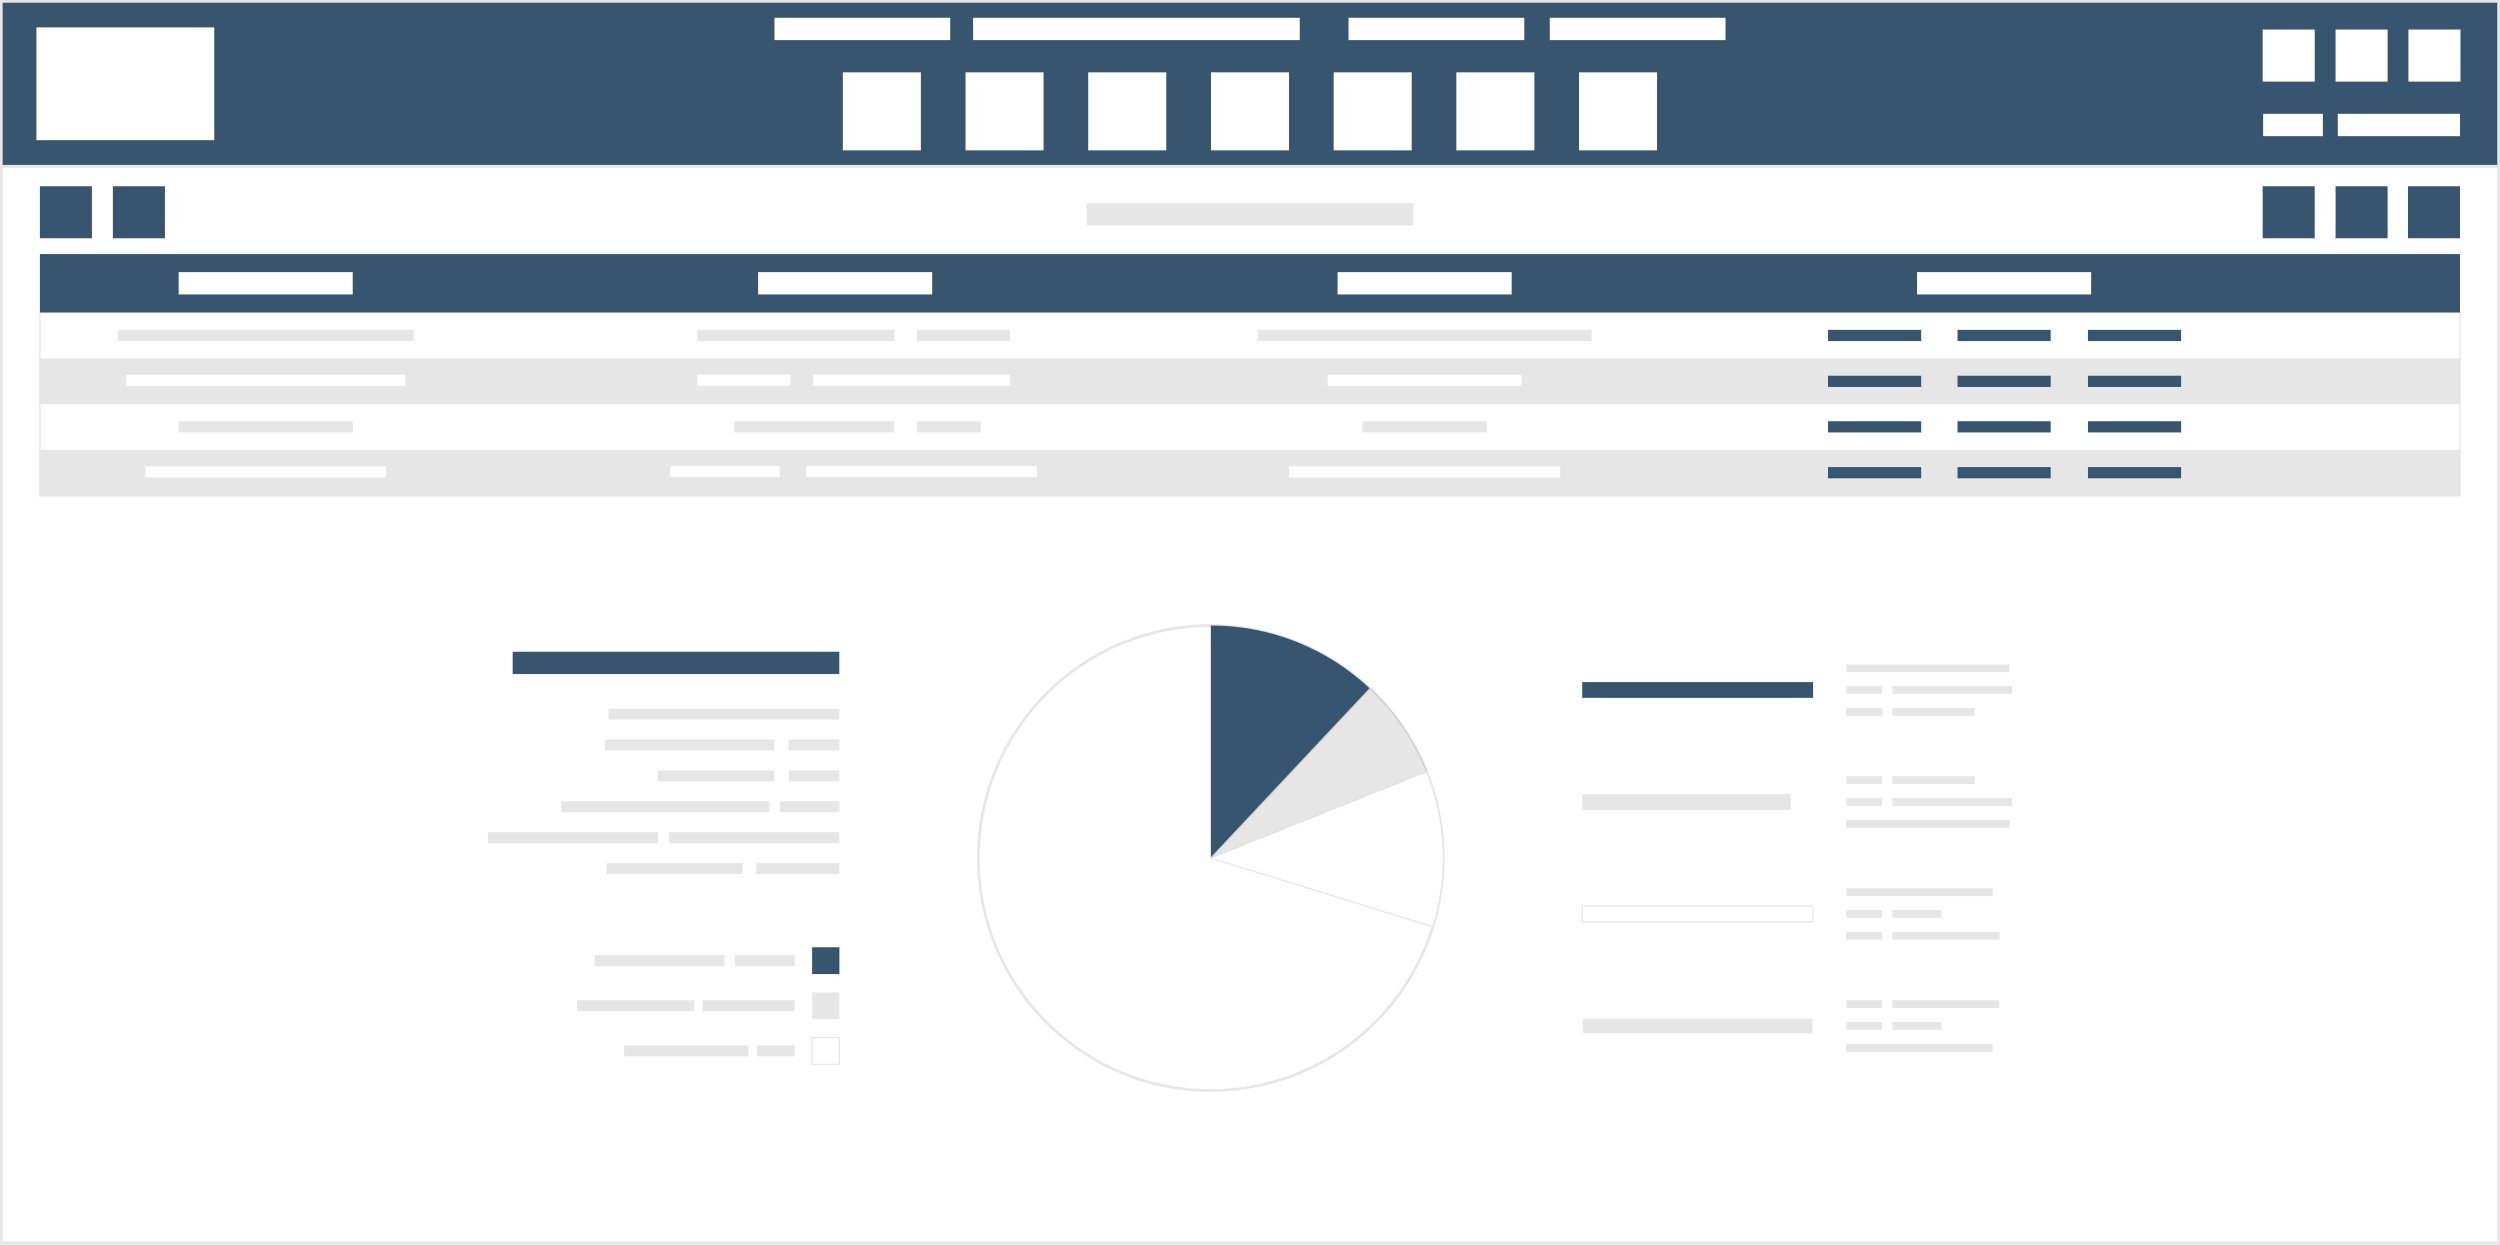
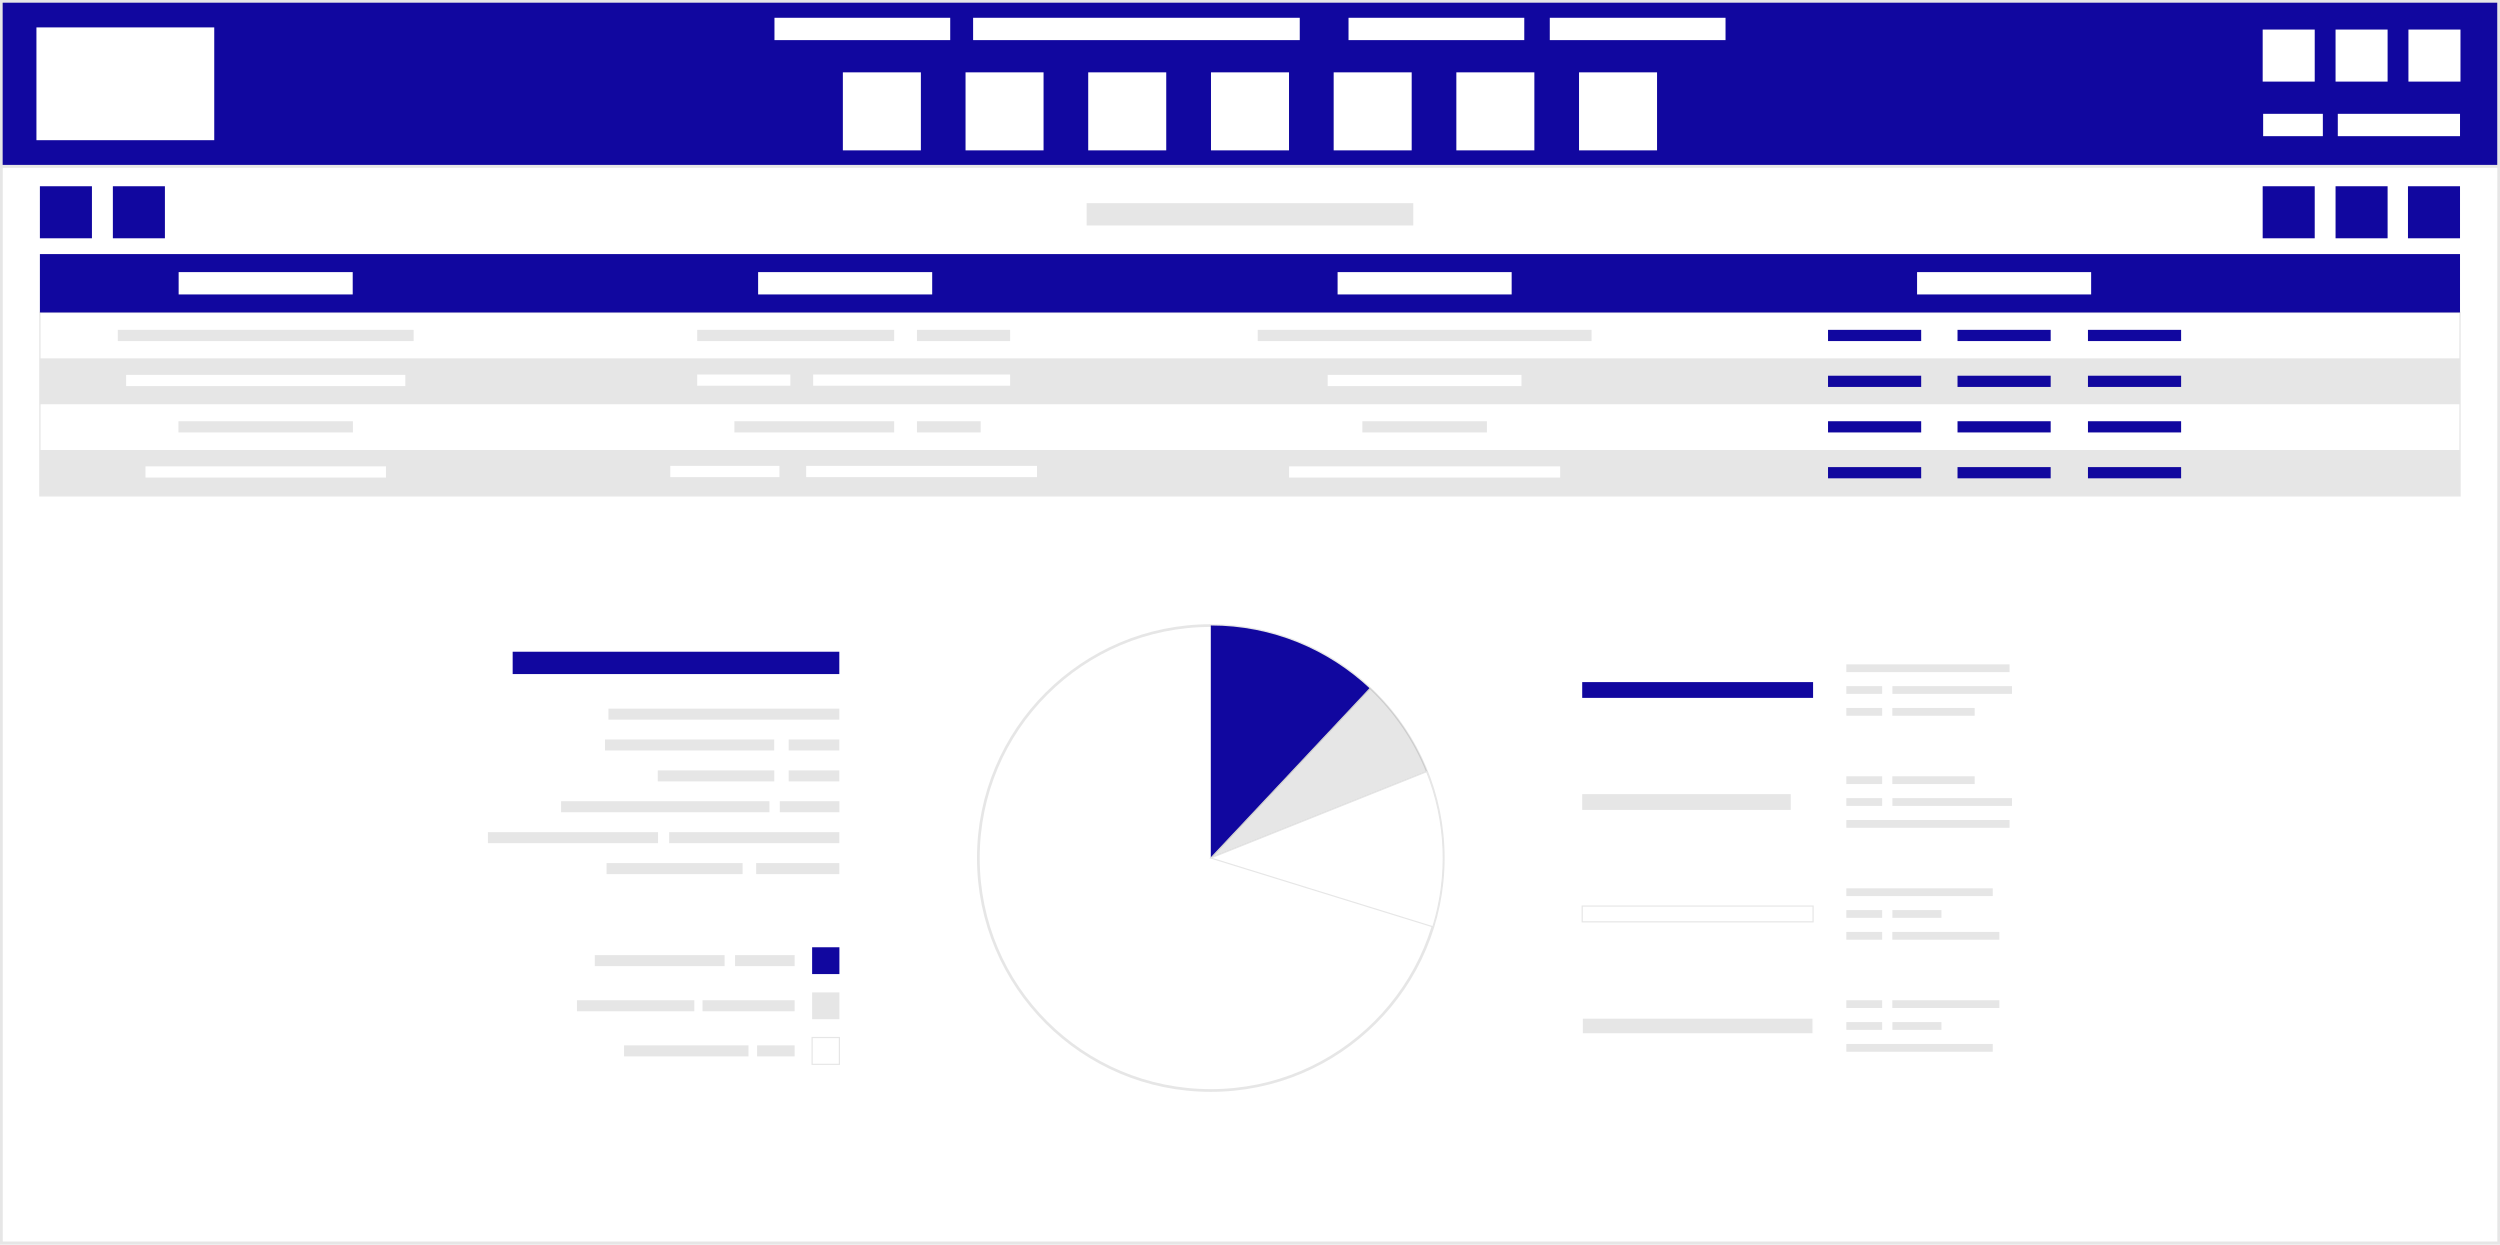
<svg xmlns="http://www.w3.org/2000/svg" width="615.066" height="306.112" viewBox="0 0 26757 13316" shape-rendering="geometricPrecision" text-rendering="geometricPrecision" image-rendering="optimizeQuality" fill-rule="evenodd" clip-rule="evenodd">
  <defs>
    <style>
    .str1 {stroke:#E6E6E6;stroke-width:13.91}
    .str0 {stroke:#E6E6E6;stroke-width:29.003}
    .str2 {stroke:#CCCCCC;stroke-width:12.528}
    .str3 {stroke:#E6E6E6;stroke-width:12.528}
    .str4 {stroke:white;stroke-width:12.528}
    .fil1 {fill:none}
-     .fil2 {fill:#37556E}
+     .fil2 {fill:#11079F}
    .fil3 {fill:#E6E6E6}
    .fil0 {fill:white}
   </style>
  </defs>
  <g id="Layer_x0020_1">
    <path class="fil0 str0" d="M15 1779h26728v11523H15z" />
    <path class="fil1 str1" d="M427 3344h25902v1963H427z" />
    <path class="fil2 str0" d="M14 14h26728v1765H14z" />
    <path class="fil0" d="M390 293h1903v1207H390zM16900 774h835v835h-835zM15587 774h835v835h-835zM14274 774h835v835h-835zM12961 774h835v835h-835zM11647 774h835v835h-835zM10334 774h835v835h-835zM9021 774h835v835h-835zM8289 190h1881v239H8289zM10415 190h3496v239h-3496zM14433 190h1881v239h-1881zM16587 190h1881v239h-1881zM24217 316h557v557h-557zM24997 316h557v557h-557zM25777 316h557v557h-557zM24222 1218h639v239h-639zM25021 1218h1308v239h-1308z" />
    <path class="fil2" d="M427 2719h25902v625H427z" />
    <path class="fil3" d="M11630 2174h3496v239h-3496z" />
    <path class="fil2" d="M25772 1993h557v557h-557z" />
    <path class="fil0" d="M1912 2912h1863v239H1912zM8114 2912h1863v239H8114zM14316 2912h1863v239h-1863zM20518 2912h1863v239h-1863z" />
    <path class="fil3" d="M427 4816h25902v491H427zM427 3835h25902v491H427zM1261 3530h3166v120H1261z" />
    <path class="fil0" d="M1350 4012h2988v120H1350z" />
    <path class="fil3" d="M7462 3530h2108v120H7462zM9814 3530h997v120h-997z" />
    <path class="fil0" d="M8703 4008h2108v120H8703zM7462 4008h997v120h-997z" />
    <path class="fil2" d="M19565 3530h997v120h-997zM20951 3530h997v120h-997zM22347 3530h997v120h-997zM19565 4021h997v120h-997zM20951 4021h997v120h-997zM22347 4021h997v120h-997z" />
    <path class="fil3" d="M13461 3530h3573v120h-3573z" />
    <path class="fil0" d="M14210 4012h2074v120h-2074z" />
    <path class="fil3" d="M1910 4508h1867v120H1910z" />
    <path class="fil0" d="M1557 4991h2574v120H1557z" />
    <path class="fil3" d="M7860 4508h1710v120H7860zM9814 4508h682v120h-682z" />
    <path class="fil0" d="M8628 4986h2471v120H8628zM7174 4986h1168v120H7174z" />
    <path class="fil2" d="M19565 4508h997v120h-997zM20951 4508h997v120h-997zM22347 4508h997v120h-997zM19565 4999h997v120h-997zM20951 4999h997v120h-997zM22347 4999h997v120h-997z" />
    <path class="fil3" d="M14581 4508h1333v120h-1333z" />
    <path class="fil0" d="M13797 4991h2901v120h-2901z" />
    <g id="_1021329376">
      <path class="fil2" d="M24997 1993h557v557h-557zM24217 1993h557v557h-557z" />
    </g>
    <g id="_1021344992">
      <circle class="fil1 str0" cx="12959" cy="9183" r="2488" />
      <path class="fil2" d="M14662 7369c-445-418-1044-675-1703-675v2489l1703-1814z" />
      <path class="fil3 str2" d="M12959 9183l1703-1814c265 249 472 552 607 890l-2310 924z" />
      <path class="fil0 str3" d="M12959 9183l2310-924c212 529 235 1115 67 1660l-2377-736z" />
      <g>
        <path class="fil2" d="M5487 6975h3496v239H5487z" />
        <path class="fil3" d="M6512 7584h2471v118H6512zM8441 7914h542v118h-542zM8441 8245h542v118h-542zM8346 8575h638v118h-638zM7162 8906h1821v118H7162zM8093 9237h890v118h-890zM6492 9237h1456v118H6492zM5222 8906h1821v118H5222zM6005 8575h2230v118H6005zM7040 8245h1247v118H7040zM6475 7914h1811v118H6475z" />
        <path class="fil2" d="M8692 10138h292v287h-292z" />
        <path class="fil3" d="M8692 10621h292v287h-292z" />
        <path class="fil0 str3" d="M8692 11104h292v287h-292z" />
        <path class="fil3" d="M7867 10222h638v118h-638zM6366 10222h1389v118H6366zM7519 10705h986v118h-986zM6175 10705h1256v118H6175zM8103 11188h402v118h-402zM6679 11188h1332v118H6679z" />
      </g>
      <g>
        <path class="fil2" d="M16934 7300h2471v169h-2471z" />
        <path class="fil3" d="M19761 7110h1746.73v83.2H19761zM19761 7343h383.32v83.2H19761zM19761 7577h383.32v83.2H19761zM20253 7577h881.418v83.2H20253zM20254 7343h1280.11v83.2H20254zM16934 8499h2232v169h-2232zM19761 8776h1746.73v83.2H19761zM19761 8542h383.32v83.2H19761zM19761 8308h383.32v83.2H19761zM20253 8308h881.418v83.2H20253zM20254 8542h1280.11v83.2H20254z" />
        <path class="fil0 str3" d="M16934 9697h2471v169h-2471z" />
        <g>
          <path class="fil3" d="M19761 9507h1567.12v83.2H19761zM19761 9740h383.32v83.2H19761zM19761 9974h383.32v83.2H19761zM20253 9974h1145.85v83.2H20253zM20254 9740h524.915v83.2H20254z" />
        </g>
        <path class="fil3 str4" d="M16934 10896h2471v169h-2471z" />
        <g>
          <path class="fil3" d="M19761 11173h1567.12v83.2H19761zM19761 10939h383.32v83.2H19761zM19761 10705h383.32v83.2H19761zM20253 10705h1145.85v83.2H20253zM20254 10939h524.915v83.2H20254z" />
        </g>
      </g>
    </g>
    <g id="_1021373472">
      <path class="fil2" d="M1208 1993h557v557h-557zM427 1993h557v557H427z" />
    </g>
  </g>
</svg>
